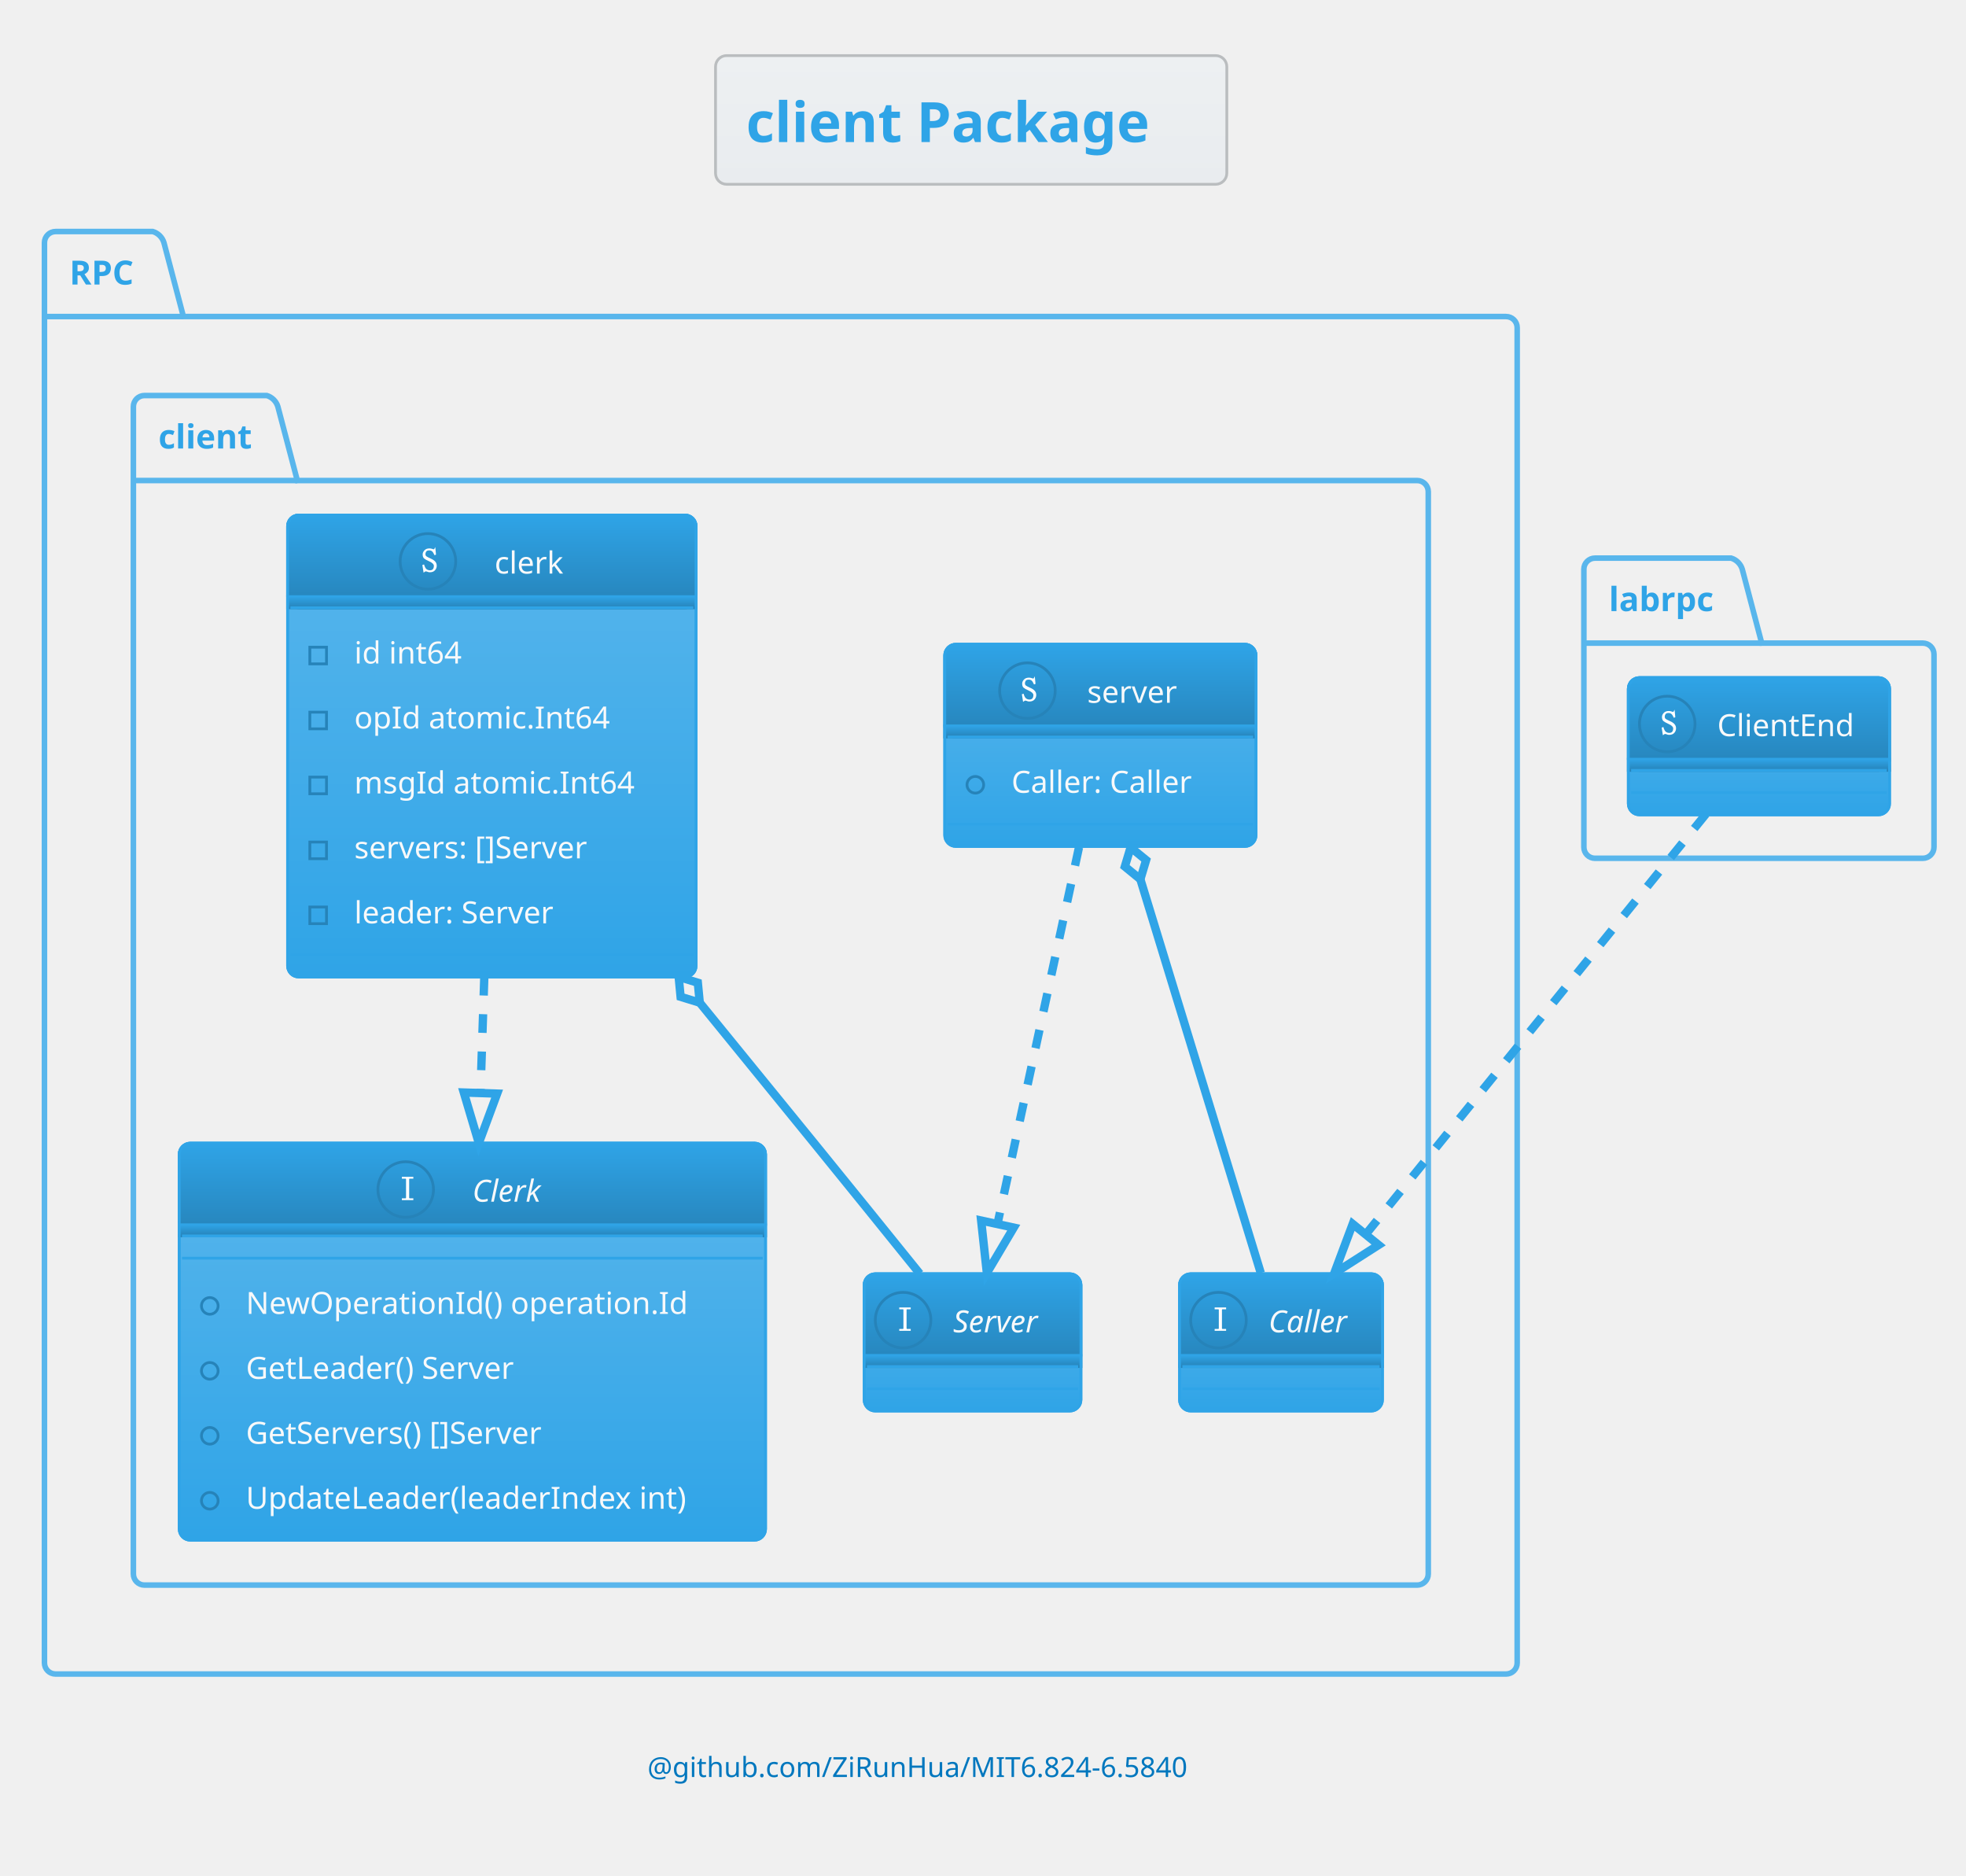
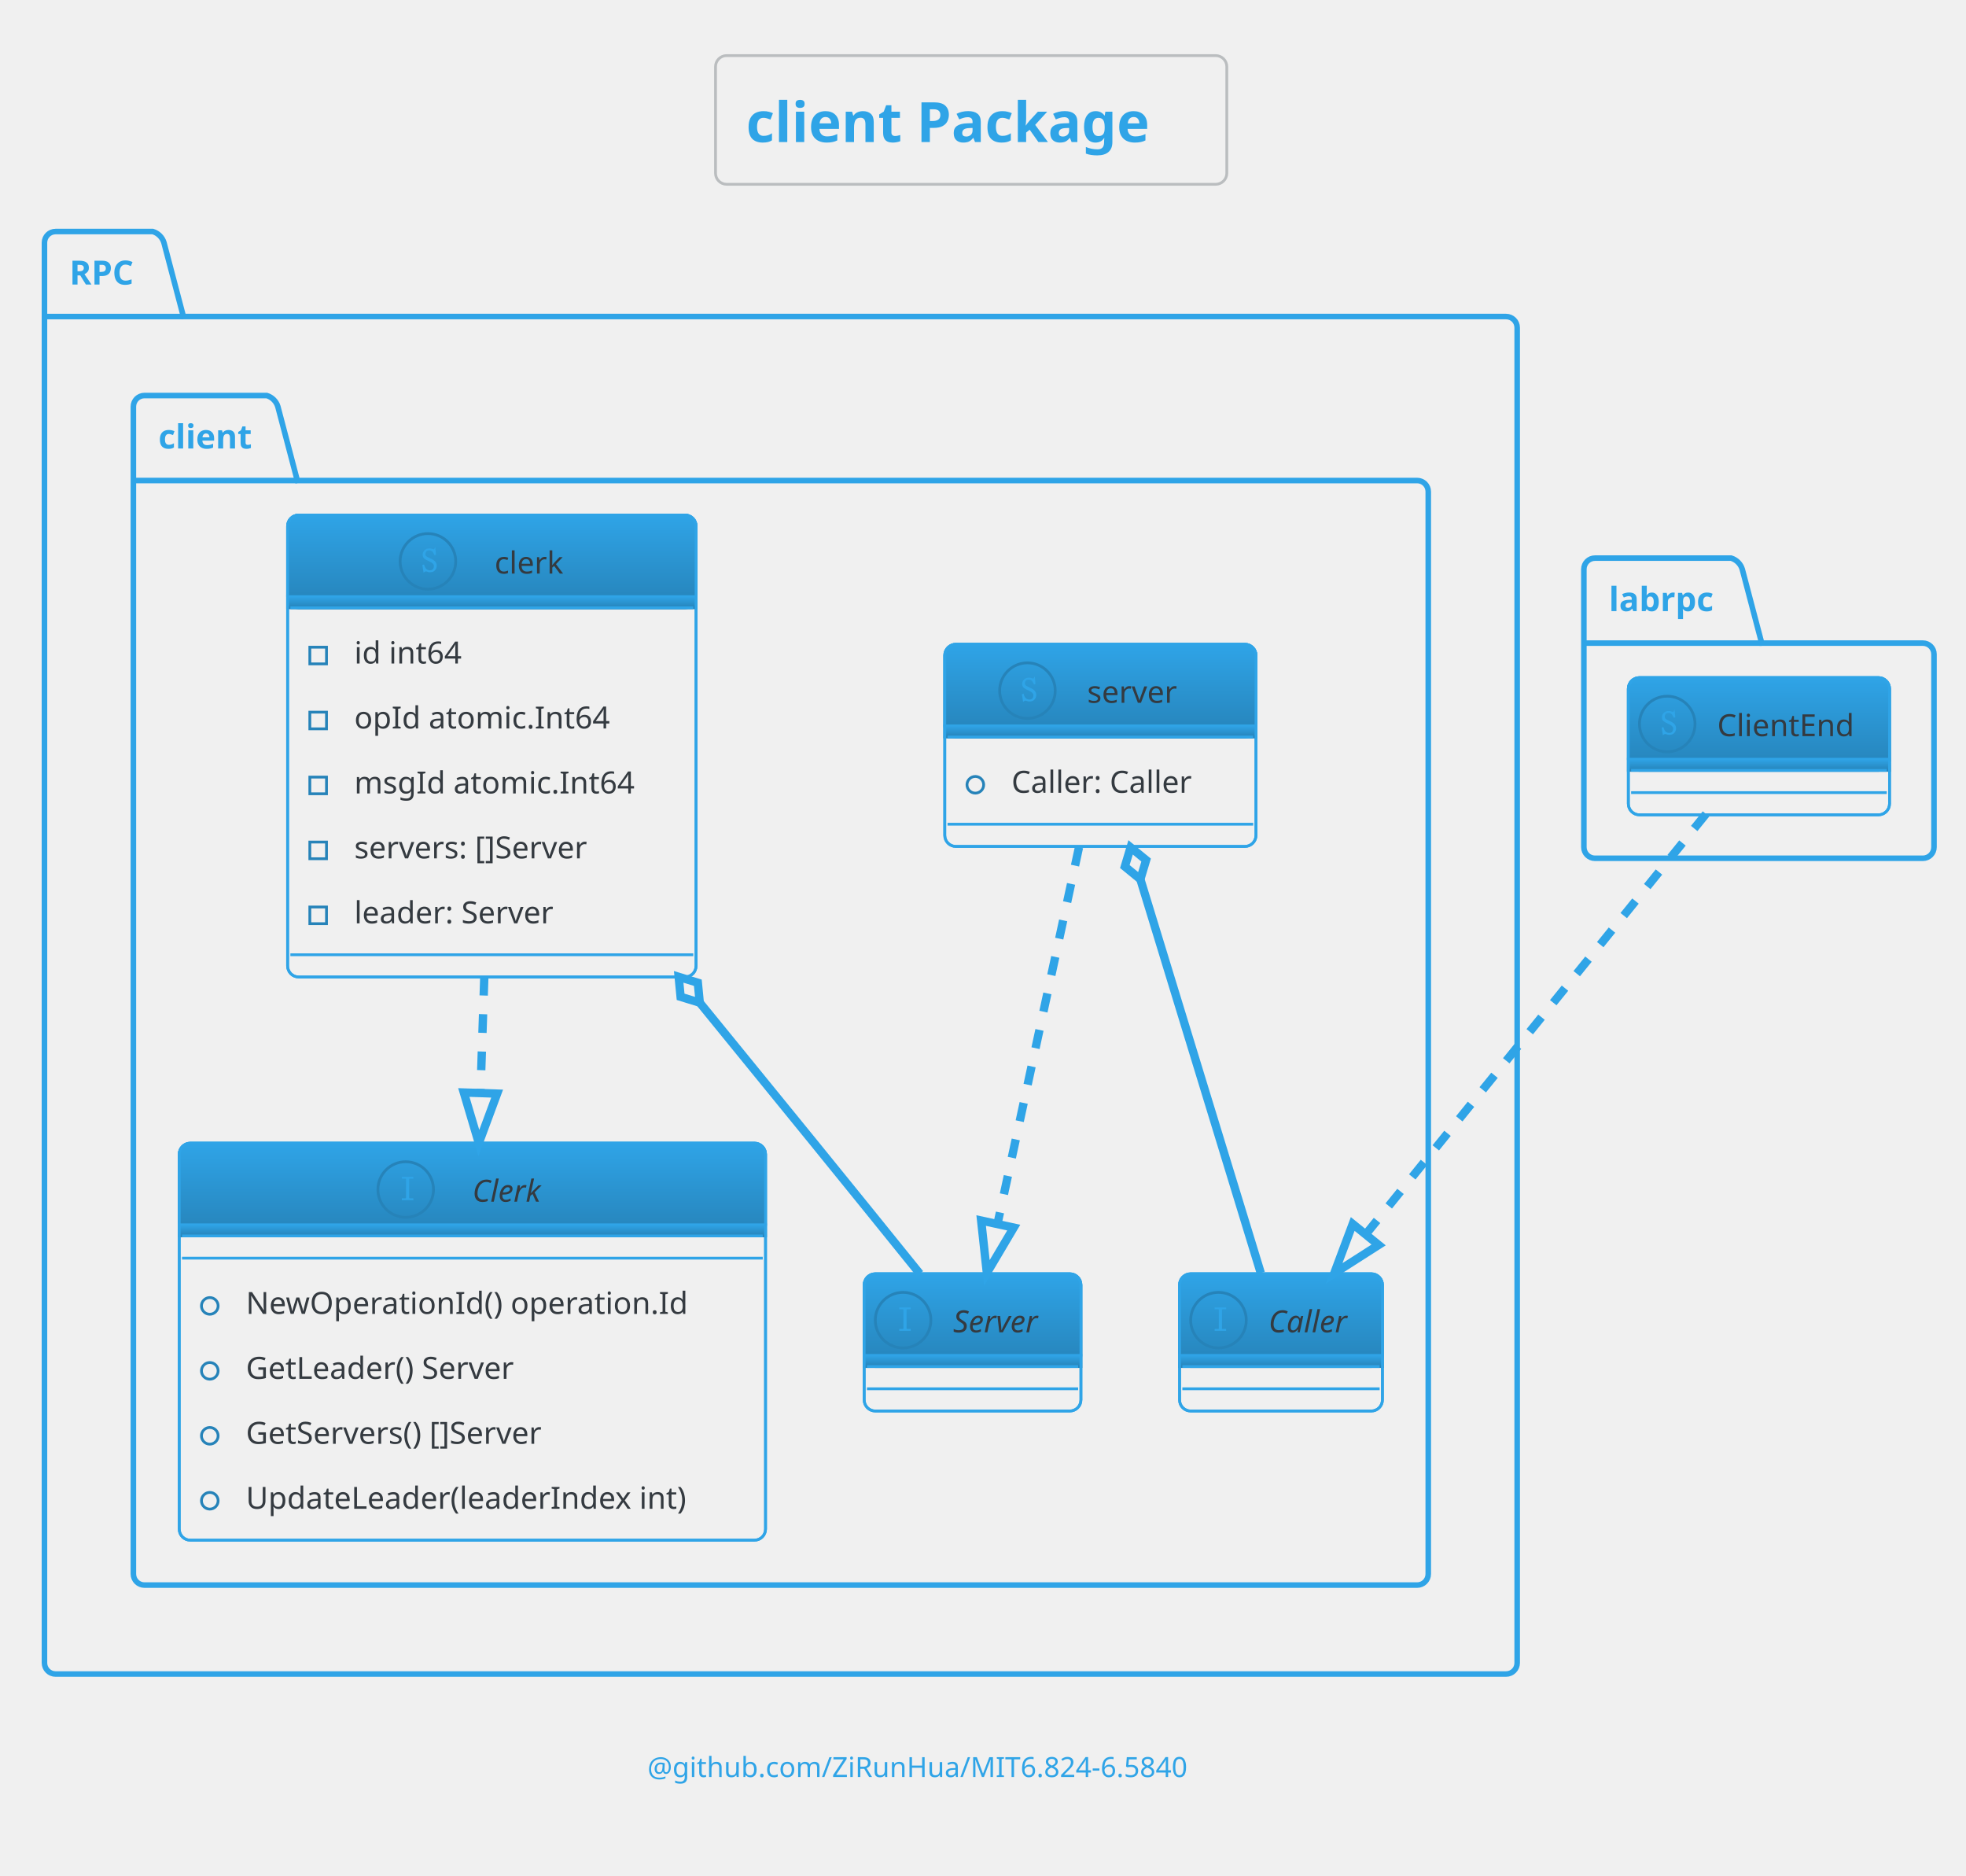
<svg xmlns="http://www.w3.org/2000/svg" contentStyleType="text/css" height="703.125px" preserveAspectRatio="none" style="width:737px;height:703px;" version="1.1" viewBox="0 0 737 703" width="737.5px" zoomAndPan="magnify">
  <defs>
-     <linearGradient id="g8qbtyguaip090" x1="50%" x2="50%" y1="0%" y2="100%">
-       <stop offset="0%" stop-color="#EDF0F2" />
-       <stop offset="100%" stop-color="#E9ECEF" />
-     </linearGradient>
-     <linearGradient id="g8qbtyguaip091" x1="50%" x2="50%" y1="0%" y2="100%">
-       <stop offset="0%" stop-color="#59B6EC" />
-       <stop offset="100%" stop-color="#2FA4E7" />
-     </linearGradient>
-     <linearGradient id="g8qbtyguaip092" x1="50%" x2="50%" y1="0%" y2="100%">
+     <linearGradient id="go5tu1kppf26z0" x1="50%" x2="50%" y1="0%" y2="100%">
      <stop offset="0%" stop-color="#2FA4E7" />
      <stop offset="100%" stop-color="#2683B9" />
    </linearGradient>
  </defs>
  <g>
-     <rect fill="url(#g8qbtyguaip090)" height="48.236" id="_title" rx="4.167" ry="4.167" style="stroke:#BABDBF;stroke-width:1.042;" width="191.667" x="268.229" y="20.833" />
+     <rect fill="none" height="48.236" id="_title" rx="4.167" ry="4.167" style="stroke:#BABDBF;stroke-width:1.042;" width="191.667" x="268.229" y="20.833" />
    <text fill="#2FA4E7" font-family="Verdana" font-size="20.833" font-weight="bold" lengthAdjust="spacing" textLength="168.75" x="279.688" y="53.237">client Package</text>
    <g id="cluster_RPC">
-       <path d="M20.833,86.778 L57.292,86.778 A6.25,6.25 0 0 1 61.458,90.944 L68.75,118.636 L564.583,118.636 A4.167,4.167 0 0 1 568.75,122.803 L568.75,623.236 A4.167,4.167 0 0 1 564.583,627.403 L20.833,627.403 A4.167,4.167 0 0 1 16.667,623.236 L16.667,90.944 A4.167,4.167 0 0 1 20.833,86.778 " fill="none" style="stroke:#59B6EC;stroke-width:2.083;" />
-       <line style="stroke:#59B6EC;stroke-width:2.083;" x1="16.667" x2="68.75" y1="118.636" y2="118.636" />
+       <path d="M20.833,86.778 L57.292,86.778 A6.25,6.25 0 0 1 61.458,90.944 L68.75,118.636 L564.583,118.636 A4.167,4.167 0 0 1 568.75,122.803 L568.75,623.236 A4.167,4.167 0 0 1 564.583,627.403 L20.833,627.403 A4.167,4.167 0 0 1 16.667,623.236 L16.667,90.944 A4.167,4.167 0 0 1 20.833,86.778 " fill="none" style="stroke:#2FA4E7;stroke-width:2.083;" />
+       <line style="stroke:#2FA4E7;stroke-width:2.083;" x1="16.667" x2="68.75" y1="118.636" y2="118.636" />
      <text fill="#2FA4E7" font-family="Verdana" font-size="12.5" font-weight="bold" lengthAdjust="spacing" textLength="28.125" x="26.042" y="106.637">RPC</text>
    </g>
    <g id="cluster_client">
-       <path d="M54.167,148.236 L100,148.236 A6.25,6.25 0 0 1 104.167,152.403 L111.458,180.094 L531.25,180.094 A4.167,4.167 0 0 1 535.417,184.261 L535.417,589.903 A4.167,4.167 0 0 1 531.25,594.069 L54.167,594.069 A4.167,4.167 0 0 1 50,589.903 L50,152.403 A4.167,4.167 0 0 1 54.167,148.236 " fill="none" style="stroke:#59B6EC;stroke-width:2.083;" />
-       <line style="stroke:#59B6EC;stroke-width:2.083;" x1="50" x2="111.458" y1="180.094" y2="180.094" />
+       <path d="M54.167,148.236 L100,148.236 A6.25,6.25 0 0 1 104.167,152.403 L111.458,180.094 L531.25,180.094 A4.167,4.167 0 0 1 535.417,184.261 L535.417,589.903 A4.167,4.167 0 0 1 531.25,594.069 L54.167,594.069 A4.167,4.167 0 0 1 50,589.903 L50,152.403 A4.167,4.167 0 0 1 54.167,148.236 " fill="none" style="stroke:#2FA4E7;stroke-width:2.083;" />
+       <line style="stroke:#2FA4E7;stroke-width:2.083;" x1="50" x2="111.458" y1="180.094" y2="180.094" />
      <text fill="#2FA4E7" font-family="Verdana" font-size="12.5" font-weight="bold" lengthAdjust="spacing" textLength="37.5" x="59.375" y="168.095">client</text>
    </g>
    <g id="cluster_labrpc">
-       <path d="M597.917,209.174 L648.958,209.174 A6.25,6.25 0 0 1 653.125,213.34 L660.417,241.032 L720.833,241.032 A4.167,4.167 0 0 1 725,245.199 L725,317.507 A4.167,4.167 0 0 1 720.833,321.674 L597.917,321.674 A4.167,4.167 0 0 1 593.75,317.507 L593.75,213.34 A4.167,4.167 0 0 1 597.917,209.174 " fill="none" style="stroke:#59B6EC;stroke-width:2.083;" />
-       <line style="stroke:#59B6EC;stroke-width:2.083;" x1="593.75" x2="660.417" y1="241.032" y2="241.032" />
+       <path d="M597.917,209.174 L648.958,209.174 A6.25,6.25 0 0 1 653.125,213.34 L660.417,241.032 L720.833,241.032 A4.167,4.167 0 0 1 725,245.199 L725,317.507 A4.167,4.167 0 0 1 720.833,321.674 L597.917,321.674 A4.167,4.167 0 0 1 593.75,317.507 L593.75,213.34 A4.167,4.167 0 0 1 597.917,209.174 " fill="none" style="stroke:#2FA4E7;stroke-width:2.083;" />
+       <line style="stroke:#2FA4E7;stroke-width:2.083;" x1="593.75" x2="660.417" y1="241.032" y2="241.032" />
      <text fill="#2FA4E7" font-family="Verdana" font-size="12.5" font-weight="bold" lengthAdjust="spacing" textLength="42.708" x="603.125" y="229.032">labrpc</text>
    </g>
    <g id="elem_Clerk">
-       <rect codeLine="8" fill="url(#g8qbtyguaip091)" height="148.795" id="Clerk" rx="4.167" ry="4.167" style="stroke:#2FA4E7;stroke-width:1.042;" width="219.792" x="67.188" y="428.444" />
-       <rect fill="url(#g8qbtyguaip092)" height="34.759" rx="4.167" ry="4.167" style="stroke:url(#g8qbtyguaip092);stroke-width:1.042;" width="219.792" x="67.188" y="428.444" />
-       <rect fill="url(#g8qbtyguaip092)" height="4.167" style="stroke:url(#g8qbtyguaip092);stroke-width:1.042;" width="219.792" x="67.188" y="459.037" />
-       <rect codeLine="8" fill="none" height="148.795" id="Clerk" rx="4.167" ry="4.167" style="stroke:#2FA4E7;stroke-width:1.042;" width="219.792" x="67.188" y="428.444" />
+       <rect codeLine="7" fill="none" height="148.795" id="Clerk" rx="4.167" ry="4.167" style="stroke:#2FA4E7;stroke-width:1.042;" width="219.792" x="67.188" y="428.444" />
+       <rect fill="url(#go5tu1kppf26z0)" height="34.759" rx="4.167" ry="4.167" style="stroke:url(#go5tu1kppf26z0);stroke-width:1.042;" width="219.792" x="67.188" y="428.444" />
+       <rect fill="url(#go5tu1kppf26z0)" height="4.167" style="stroke:url(#go5tu1kppf26z0);stroke-width:1.042;" width="219.792" x="67.188" y="459.037" />
+       <rect codeLine="7" fill="none" height="148.795" id="Clerk" rx="4.167" ry="4.167" style="stroke:#2FA4E7;stroke-width:1.042;" width="219.792" x="67.188" y="428.444" />
      <ellipse cx="152.083" cy="445.824" fill="none" rx="10.417" ry="10.417" style="stroke:#2683B9;stroke-width:1.042;" />
-       <path d="M150.651,441.739 L150.651,441.055 L154.948,441.055 L154.948,441.739 L153.63,441.739 Q153.499,441.739 153.434,441.788 Q153.385,441.836 153.385,441.934 L153.385,448.916 Q153.385,449.014 153.434,449.063 Q153.499,449.112 153.63,449.112 L154.948,449.112 L154.948,449.795 L150.651,449.795 L150.651,449.112 L151.969,449.112 Q152.132,449.112 152.165,449.079 Q152.214,449.03 152.214,448.916 L152.214,441.934 Q152.214,441.82 152.165,441.788 Q152.132,441.739 151.969,441.739 L150.651,441.739 Z " fill="#FFFFFF" />
-       <text fill="#F8F9FA" font-family="Verdana" font-size="11.458" font-style="italic" lengthAdjust="spacing" textLength="31.25" x="177.083" y="450.381">Clerk</text>
+       <path d="M150.651,441.739 L150.651,441.055 L154.948,441.055 L154.948,441.739 L153.63,441.739 Q153.499,441.739 153.434,441.788 Q153.385,441.836 153.385,441.934 L153.385,448.916 Q153.385,449.014 153.434,449.063 Q153.499,449.112 153.63,449.112 L154.948,449.112 L154.948,449.795 L150.651,449.795 L150.651,449.112 L151.969,449.112 Q152.132,449.112 152.165,449.079 Q152.214,449.03 152.214,448.916 L152.214,441.934 Q152.214,441.82 152.165,441.788 Q152.132,441.739 151.969,441.739 L150.651,441.739 Z " fill="#2FA4E7" />
+       <text fill="#343A40" font-family="Verdana" font-size="11.458" font-style="italic" lengthAdjust="spacing" textLength="31.25" x="177.083" y="450.381">Clerk</text>
      <line style="stroke:#2FA4E7;stroke-width:1.042;" x1="68.229" x2="285.938" y1="463.203" y2="463.203" />
      <line style="stroke:#2FA4E7;stroke-width:1.042;" x1="68.229" x2="285.938" y1="471.537" y2="471.537" />
      <ellipse cx="78.646" cy="489.437" fill="none" rx="3.125" ry="3.125" style="stroke:#2683B9;stroke-width:1.042;" />
-       <text fill="#F8F9FA" font-family="Verdana" font-size="11.458" lengthAdjust="spacing" textLength="183.333" x="92.188" y="492.432">NewOperationId() operation.Id</text>
+       <text fill="#343A40" font-family="Verdana" font-size="11.458" lengthAdjust="spacing" textLength="183.333" x="92.188" y="492.432">NewOperationId() operation.Id</text>
      <ellipse cx="78.646" cy="513.779" fill="none" rx="3.125" ry="3.125" style="stroke:#2683B9;stroke-width:1.042;" />
-       <text fill="#F8F9FA" font-family="Verdana" font-size="11.458" lengthAdjust="spacing" textLength="116.667" x="92.188" y="516.774">GetLeader() Server</text>
+       <text fill="#343A40" font-family="Verdana" font-size="11.458" lengthAdjust="spacing" textLength="116.667" x="92.188" y="516.774">GetLeader() Server</text>
      <ellipse cx="78.646" cy="538.122" fill="none" rx="3.125" ry="3.125" style="stroke:#2683B9;stroke-width:1.042;" />
-       <text fill="#F8F9FA" font-family="Verdana" font-size="11.458" lengthAdjust="spacing" textLength="133.333" x="92.188" y="541.116">GetServers() []Server</text>
+       <text fill="#343A40" font-family="Verdana" font-size="11.458" lengthAdjust="spacing" textLength="133.333" x="92.188" y="541.116">GetServers() []Server</text>
      <ellipse cx="78.646" cy="562.464" fill="none" rx="3.125" ry="3.125" style="stroke:#2683B9;stroke-width:1.042;" />
-       <text fill="#F8F9FA" font-family="Verdana" font-size="11.458" lengthAdjust="spacing" textLength="183.333" x="92.188" y="565.459">UpdateLeader(leaderIndex int)</text>
+       <text fill="#343A40" font-family="Verdana" font-size="11.458" lengthAdjust="spacing" textLength="183.333" x="92.188" y="565.459">UpdateLeader(leaderIndex int)</text>
    </g>
    <g id="elem_clerk">
-       <rect codeLine="14" fill="url(#g8qbtyguaip091)" height="173.137" id="clerk" rx="4.167" ry="4.167" style="stroke:#2FA4E7;stroke-width:1.042;" width="153.125" x="107.812" y="193.028" />
-       <rect fill="url(#g8qbtyguaip092)" height="34.759" rx="4.167" ry="4.167" style="stroke:url(#g8qbtyguaip092);stroke-width:1.042;" width="153.125" x="107.812" y="193.028" />
-       <rect fill="url(#g8qbtyguaip092)" height="4.167" style="stroke:url(#g8qbtyguaip092);stroke-width:1.042;" width="153.125" x="107.812" y="223.62" />
-       <rect codeLine="14" fill="none" height="173.137" id="clerk" rx="4.167" ry="4.167" style="stroke:#2FA4E7;stroke-width:1.042;" width="153.125" x="107.812" y="193.028" />
+       <rect codeLine="13" fill="none" height="173.137" id="clerk" rx="4.167" ry="4.167" style="stroke:#2FA4E7;stroke-width:1.042;" width="153.125" x="107.812" y="193.028" />
+       <rect fill="url(#go5tu1kppf26z0)" height="34.759" rx="4.167" ry="4.167" style="stroke:url(#go5tu1kppf26z0);stroke-width:1.042;" width="153.125" x="107.812" y="193.028" />
+       <rect fill="url(#go5tu1kppf26z0)" height="4.167" style="stroke:url(#go5tu1kppf26z0);stroke-width:1.042;" width="153.125" x="107.812" y="223.62" />
+       <rect codeLine="13" fill="none" height="173.137" id="clerk" rx="4.167" ry="4.167" style="stroke:#2FA4E7;stroke-width:1.042;" width="153.125" x="107.812" y="193.028" />
      <ellipse cx="160.417" cy="210.407" fill="none" rx="10.417" ry="10.417" style="stroke:#2683B9;stroke-width:1.042;" />
-       <path d="M160.856,210.358 Q159.505,209.756 158.968,209.284 Q158.447,208.796 158.447,207.787 Q158.447,206.973 159.115,206.257 Q159.782,205.541 160.986,205.541 Q161.507,205.541 161.979,205.703 Q162.402,205.882 162.549,205.882 Q162.647,205.882 162.712,205.85 Q162.793,205.801 163.167,205.036 L163.444,207.868 L162.891,208.08 Q162.386,206.94 161.963,206.615 Q161.556,206.273 160.889,206.273 Q160.059,206.273 159.766,206.729 Q159.473,207.168 159.473,207.689 Q159.473,208.145 159.749,208.422 Q160.026,208.698 161.41,209.317 Q162.614,209.821 163.167,210.489 Q163.721,211.14 163.721,212.035 Q163.721,212.995 163.053,213.744 Q162.386,214.476 161.133,214.476 Q160.596,214.476 160.173,214.265 Q159.782,214.135 159.57,214.135 Q159.489,214.135 159.359,214.216 Q159.245,214.297 158.789,214.623 L158.333,211.758 L158.968,211.547 Q159.342,212.898 159.896,213.321 Q160.465,213.744 161.182,213.744 Q161.914,213.744 162.272,213.321 Q162.647,212.898 162.647,212.035 Q162.647,211.628 162.223,211.205 Q161.8,210.782 160.856,210.358 Z " fill="#FFFFFF" />
-       <text fill="#F8F9FA" font-family="Verdana" font-size="11.458" lengthAdjust="spacing" textLength="29.167" x="185.417" y="214.964">clerk</text>
+       <path d="M160.856,210.358 Q159.505,209.756 158.968,209.284 Q158.447,208.796 158.447,207.787 Q158.447,206.973 159.115,206.257 Q159.782,205.541 160.986,205.541 Q161.507,205.541 161.979,205.703 Q162.402,205.882 162.549,205.882 Q162.647,205.882 162.712,205.85 Q162.793,205.801 163.167,205.036 L163.444,207.868 L162.891,208.08 Q162.386,206.94 161.963,206.615 Q161.556,206.273 160.889,206.273 Q160.059,206.273 159.766,206.729 Q159.473,207.168 159.473,207.689 Q159.473,208.145 159.749,208.422 Q160.026,208.698 161.41,209.317 Q162.614,209.821 163.167,210.489 Q163.721,211.14 163.721,212.035 Q163.721,212.995 163.053,213.744 Q162.386,214.476 161.133,214.476 Q160.596,214.476 160.173,214.265 Q159.782,214.135 159.57,214.135 Q159.489,214.135 159.359,214.216 Q159.245,214.297 158.789,214.623 L158.333,211.758 L158.968,211.547 Q159.342,212.898 159.896,213.321 Q160.465,213.744 161.182,213.744 Q161.914,213.744 162.272,213.321 Q162.647,212.898 162.647,212.035 Q162.647,211.628 162.223,211.205 Q161.8,210.782 160.856,210.358 Z " fill="#2FA4E7" />
+       <text fill="#343A40" font-family="Verdana" font-size="11.458" lengthAdjust="spacing" textLength="29.167" x="185.417" y="214.964">clerk</text>
      <line style="stroke:#2FA4E7;stroke-width:1.042;" x1="108.854" x2="259.896" y1="227.787" y2="227.787" />
      <rect fill="none" height="6.25" style="stroke:#2683B9;stroke-width:1.042;" width="6.25" x="116.146" y="242.562" />
-       <text fill="#F8F9FA" font-family="Verdana" font-size="11.458" lengthAdjust="spacing" textLength="43.75" x="132.812" y="248.682">id int64</text>
+       <text fill="#343A40" font-family="Verdana" font-size="11.458" lengthAdjust="spacing" textLength="43.75" x="132.812" y="248.682">id int64</text>
      <rect fill="none" height="6.25" style="stroke:#2683B9;stroke-width:1.042;" width="6.25" x="116.146" y="266.904" />
-       <text fill="#F8F9FA" font-family="Verdana" font-size="11.458" lengthAdjust="spacing" textLength="106.25" x="132.812" y="273.024">opId atomic.Int64</text>
+       <text fill="#343A40" font-family="Verdana" font-size="11.458" lengthAdjust="spacing" textLength="106.25" x="132.812" y="273.024">opId atomic.Int64</text>
      <rect fill="none" height="6.25" style="stroke:#2683B9;stroke-width:1.042;" width="6.25" x="116.146" y="291.247" />
-       <text fill="#F8F9FA" font-family="Verdana" font-size="11.458" lengthAdjust="spacing" textLength="116.667" x="132.812" y="297.366">msgId atomic.Int64</text>
+       <text fill="#343A40" font-family="Verdana" font-size="11.458" lengthAdjust="spacing" textLength="116.667" x="132.812" y="297.366">msgId atomic.Int64</text>
      <rect fill="none" height="6.25" style="stroke:#2683B9;stroke-width:1.042;" width="6.25" x="116.146" y="315.589" />
-       <text fill="#F8F9FA" font-family="Verdana" font-size="11.458" lengthAdjust="spacing" textLength="105.208" x="132.812" y="321.709">servers: []Server</text>
+       <text fill="#343A40" font-family="Verdana" font-size="11.458" lengthAdjust="spacing" textLength="105.208" x="132.812" y="321.709">servers: []Server</text>
      <rect fill="none" height="6.25" style="stroke:#2683B9;stroke-width:1.042;" width="6.25" x="116.146" y="339.932" />
-       <text fill="#F8F9FA" font-family="Verdana" font-size="11.458" lengthAdjust="spacing" textLength="87.5" x="132.812" y="346.051">leader: Server</text>
+       <text fill="#343A40" font-family="Verdana" font-size="11.458" lengthAdjust="spacing" textLength="87.5" x="132.812" y="346.051">leader: Server</text>
      <line style="stroke:#2FA4E7;stroke-width:1.042;" x1="108.854" x2="259.896" y1="357.832" y2="357.832" />
    </g>
    <g id="elem_Server">
-       <rect codeLine="22" fill="url(#g8qbtyguaip091)" height="51.426" id="Server" rx="4.167" ry="4.167" style="stroke:#2FA4E7;stroke-width:1.042;" width="81.25" x="323.958" y="477.403" />
-       <rect fill="url(#g8qbtyguaip092)" height="34.759" rx="4.167" ry="4.167" style="stroke:url(#g8qbtyguaip092);stroke-width:1.042;" width="81.25" x="323.958" y="477.403" />
-       <rect fill="url(#g8qbtyguaip092)" height="4.167" style="stroke:url(#g8qbtyguaip092);stroke-width:1.042;" width="81.25" x="323.958" y="507.995" />
-       <rect codeLine="22" fill="none" height="51.426" id="Server" rx="4.167" ry="4.167" style="stroke:#2FA4E7;stroke-width:1.042;" width="81.25" x="323.958" y="477.403" />
+       <rect codeLine="21" fill="none" height="51.426" id="Server" rx="4.167" ry="4.167" style="stroke:#2FA4E7;stroke-width:1.042;" width="81.25" x="323.958" y="477.403" />
+       <rect fill="url(#go5tu1kppf26z0)" height="34.759" rx="4.167" ry="4.167" style="stroke:url(#go5tu1kppf26z0);stroke-width:1.042;" width="81.25" x="323.958" y="477.403" />
+       <rect fill="url(#go5tu1kppf26z0)" height="4.167" style="stroke:url(#go5tu1kppf26z0);stroke-width:1.042;" width="81.25" x="323.958" y="507.995" />
+       <rect codeLine="21" fill="none" height="51.426" id="Server" rx="4.167" ry="4.167" style="stroke:#2FA4E7;stroke-width:1.042;" width="81.25" x="323.958" y="477.403" />
      <ellipse cx="338.542" cy="494.782" fill="none" rx="10.417" ry="10.417" style="stroke:#2683B9;stroke-width:1.042;" />
-       <path d="M337.109,490.697 L337.109,490.013 L341.406,490.013 L341.406,490.697 L340.088,490.697 Q339.958,490.697 339.893,490.746 Q339.844,490.795 339.844,490.892 L339.844,497.875 Q339.844,497.972 339.893,498.021 Q339.958,498.07 340.088,498.07 L341.406,498.07 L341.406,498.754 L337.109,498.754 L337.109,498.07 L338.428,498.07 Q338.591,498.07 338.623,498.038 Q338.672,497.989 338.672,497.875 L338.672,490.892 Q338.672,490.778 338.623,490.746 Q338.591,490.697 338.428,490.697 L337.109,490.697 Z " fill="#FFFFFF" />
-       <text fill="#F8F9FA" font-family="Verdana" font-size="11.458" font-style="italic" lengthAdjust="spacing" textLength="39.583" x="357.292" y="499.339">Server</text>
+       <path d="M337.109,490.697 L337.109,490.013 L341.406,490.013 L341.406,490.697 L340.088,490.697 Q339.958,490.697 339.893,490.746 Q339.844,490.795 339.844,490.892 L339.844,497.875 Q339.844,497.972 339.893,498.021 Q339.958,498.07 340.088,498.07 L341.406,498.07 L341.406,498.754 L337.109,498.754 L337.109,498.07 L338.428,498.07 Q338.591,498.07 338.623,498.038 Q338.672,497.989 338.672,497.875 L338.672,490.892 Q338.672,490.778 338.623,490.746 Q338.591,490.697 338.428,490.697 L337.109,490.697 Z " fill="#2FA4E7" />
+       <text fill="#343A40" font-family="Verdana" font-size="11.458" font-style="italic" lengthAdjust="spacing" textLength="39.583" x="357.292" y="499.339">Server</text>
      <line style="stroke:#2FA4E7;stroke-width:1.042;" x1="325" x2="404.167" y1="512.162" y2="512.162" />
      <line style="stroke:#2FA4E7;stroke-width:1.042;" x1="325" x2="404.167" y1="520.495" y2="520.495" />
    </g>
    <g id="elem_Caller">
-       <rect codeLine="23" fill="url(#g8qbtyguaip091)" height="51.426" id="Caller" rx="4.167" ry="4.167" style="stroke:#2FA4E7;stroke-width:1.042;" width="76.042" x="442.188" y="477.403" />
-       <rect fill="url(#g8qbtyguaip092)" height="34.759" rx="4.167" ry="4.167" style="stroke:url(#g8qbtyguaip092);stroke-width:1.042;" width="76.042" x="442.188" y="477.403" />
-       <rect fill="url(#g8qbtyguaip092)" height="4.167" style="stroke:url(#g8qbtyguaip092);stroke-width:1.042;" width="76.042" x="442.188" y="507.995" />
-       <rect codeLine="23" fill="none" height="51.426" id="Caller" rx="4.167" ry="4.167" style="stroke:#2FA4E7;stroke-width:1.042;" width="76.042" x="442.188" y="477.403" />
+       <rect codeLine="22" fill="none" height="51.426" id="Caller" rx="4.167" ry="4.167" style="stroke:#2FA4E7;stroke-width:1.042;" width="76.042" x="442.188" y="477.403" />
+       <rect fill="url(#go5tu1kppf26z0)" height="34.759" rx="4.167" ry="4.167" style="stroke:url(#go5tu1kppf26z0);stroke-width:1.042;" width="76.042" x="442.188" y="477.403" />
+       <rect fill="url(#go5tu1kppf26z0)" height="4.167" style="stroke:url(#go5tu1kppf26z0);stroke-width:1.042;" width="76.042" x="442.188" y="507.995" />
+       <rect codeLine="22" fill="none" height="51.426" id="Caller" rx="4.167" ry="4.167" style="stroke:#2FA4E7;stroke-width:1.042;" width="76.042" x="442.188" y="477.403" />
      <ellipse cx="456.771" cy="494.782" fill="none" rx="10.417" ry="10.417" style="stroke:#2683B9;stroke-width:1.042;" />
-       <path d="M455.339,490.697 L455.339,490.013 L459.635,490.013 L459.635,490.697 L458.317,490.697 Q458.187,490.697 458.122,490.746 Q458.073,490.795 458.073,490.892 L458.073,497.875 Q458.073,497.972 458.122,498.021 Q458.187,498.07 458.317,498.07 L459.635,498.07 L459.635,498.754 L455.339,498.754 L455.339,498.07 L456.657,498.07 Q456.82,498.07 456.852,498.038 Q456.901,497.989 456.901,497.875 L456.901,490.892 Q456.901,490.778 456.852,490.746 Q456.82,490.697 456.657,490.697 L455.339,490.697 Z " fill="#FFFFFF" />
-       <text fill="#F8F9FA" font-family="Verdana" font-size="11.458" font-style="italic" lengthAdjust="spacing" textLength="34.375" x="475.521" y="499.339">Caller</text>
+       <path d="M455.339,490.697 L455.339,490.013 L459.635,490.013 L459.635,490.697 L458.317,490.697 Q458.187,490.697 458.122,490.746 Q458.073,490.795 458.073,490.892 L458.073,497.875 Q458.073,497.972 458.122,498.021 Q458.187,498.07 458.317,498.07 L459.635,498.07 L459.635,498.754 L455.339,498.754 L455.339,498.07 L456.657,498.07 Q456.82,498.07 456.852,498.038 Q456.901,497.989 456.901,497.875 L456.901,490.892 Q456.901,490.778 456.852,490.746 Q456.82,490.697 456.657,490.697 L455.339,490.697 Z " fill="#2FA4E7" />
+       <text fill="#343A40" font-family="Verdana" font-size="11.458" font-style="italic" lengthAdjust="spacing" textLength="34.375" x="475.521" y="499.339">Caller</text>
      <line style="stroke:#2FA4E7;stroke-width:1.042;" x1="443.229" x2="517.188" y1="512.162" y2="512.162" />
      <line style="stroke:#2FA4E7;stroke-width:1.042;" x1="443.229" x2="517.188" y1="520.495" y2="520.495" />
    </g>
    <g id="elem_server">
-       <rect codeLine="24" fill="url(#g8qbtyguaip091)" height="75.768" id="server" rx="4.167" ry="4.167" style="stroke:#2FA4E7;stroke-width:1.042;" width="116.667" x="354.167" y="241.465" />
-       <rect fill="url(#g8qbtyguaip092)" height="34.759" rx="4.167" ry="4.167" style="stroke:url(#g8qbtyguaip092);stroke-width:1.042;" width="116.667" x="354.167" y="241.465" />
-       <rect fill="url(#g8qbtyguaip092)" height="4.167" style="stroke:url(#g8qbtyguaip092);stroke-width:1.042;" width="116.667" x="354.167" y="272.058" />
-       <rect codeLine="24" fill="none" height="75.768" id="server" rx="4.167" ry="4.167" style="stroke:#2FA4E7;stroke-width:1.042;" width="116.667" x="354.167" y="241.465" />
+       <rect codeLine="23" fill="none" height="75.768" id="server" rx="4.167" ry="4.167" style="stroke:#2FA4E7;stroke-width:1.042;" width="116.667" x="354.167" y="241.465" />
+       <rect fill="url(#go5tu1kppf26z0)" height="34.759" rx="4.167" ry="4.167" style="stroke:url(#go5tu1kppf26z0);stroke-width:1.042;" width="116.667" x="354.167" y="241.465" />
+       <rect fill="url(#go5tu1kppf26z0)" height="4.167" style="stroke:url(#go5tu1kppf26z0);stroke-width:1.042;" width="116.667" x="354.167" y="272.058" />
+       <rect codeLine="23" fill="none" height="75.768" id="server" rx="4.167" ry="4.167" style="stroke:#2FA4E7;stroke-width:1.042;" width="116.667" x="354.167" y="241.465" />
      <ellipse cx="385.156" cy="258.845" fill="none" rx="10.417" ry="10.417" style="stroke:#2683B9;stroke-width:1.042;" />
-       <path d="M385.596,258.796 Q384.245,258.194 383.708,257.722 Q383.187,257.233 383.187,256.224 Q383.187,255.411 383.854,254.694 Q384.522,253.978 385.726,253.978 Q386.247,253.978 386.719,254.141 Q387.142,254.32 387.288,254.32 Q387.386,254.32 387.451,254.287 Q387.533,254.239 387.907,253.474 L388.184,256.306 L387.63,256.517 Q387.126,255.378 386.702,255.052 Q386.296,254.711 385.628,254.711 Q384.798,254.711 384.505,255.166 Q384.212,255.606 384.212,256.127 Q384.212,256.582 384.489,256.859 Q384.766,257.136 386.149,257.754 Q387.353,258.259 387.907,258.926 Q388.46,259.577 388.46,260.472 Q388.46,261.433 387.793,262.181 Q387.126,262.914 385.872,262.914 Q385.335,262.914 384.912,262.702 Q384.522,262.572 384.31,262.572 Q384.228,262.572 384.098,262.653 Q383.984,262.735 383.529,263.06 L383.073,260.196 L383.708,259.984 Q384.082,261.335 384.635,261.758 Q385.205,262.181 385.921,262.181 Q386.654,262.181 387.012,261.758 Q387.386,261.335 387.386,260.472 Q387.386,260.065 386.963,259.642 Q386.54,259.219 385.596,258.796 Z " fill="#FFFFFF" />
-       <text fill="#F8F9FA" font-family="Verdana" font-size="11.458" lengthAdjust="spacing" textLength="38.542" x="407.552" y="263.402">server</text>
+       <path d="M385.596,258.796 Q384.245,258.194 383.708,257.722 Q383.187,257.233 383.187,256.224 Q383.187,255.411 383.854,254.694 Q384.522,253.978 385.726,253.978 Q386.247,253.978 386.719,254.141 Q387.142,254.32 387.288,254.32 Q387.386,254.32 387.451,254.287 Q387.533,254.239 387.907,253.474 L388.184,256.306 L387.63,256.517 Q387.126,255.378 386.702,255.052 Q386.296,254.711 385.628,254.711 Q384.798,254.711 384.505,255.166 Q384.212,255.606 384.212,256.127 Q384.212,256.582 384.489,256.859 Q384.766,257.136 386.149,257.754 Q387.353,258.259 387.907,258.926 Q388.46,259.577 388.46,260.472 Q388.46,261.433 387.793,262.181 Q387.126,262.914 385.872,262.914 Q385.335,262.914 384.912,262.702 Q384.522,262.572 384.31,262.572 Q384.228,262.572 384.098,262.653 Q383.984,262.735 383.529,263.06 L383.073,260.196 L383.708,259.984 Q384.082,261.335 384.635,261.758 Q385.205,262.181 385.921,262.181 Q386.654,262.181 387.012,261.758 Q387.386,261.335 387.386,260.472 Q387.386,260.065 386.963,259.642 Q386.54,259.219 385.596,258.796 Z " fill="#2FA4E7" />
+       <text fill="#343A40" font-family="Verdana" font-size="11.458" lengthAdjust="spacing" textLength="38.542" x="407.552" y="263.402">server</text>
      <line style="stroke:#2FA4E7;stroke-width:1.042;" x1="355.208" x2="469.792" y1="276.224" y2="276.224" />
      <ellipse cx="365.625" cy="294.125" fill="none" rx="3.125" ry="3.125" style="stroke:#2683B9;stroke-width:1.042;" />
-       <text fill="#F8F9FA" font-family="Verdana" font-size="11.458" lengthAdjust="spacing" textLength="80.208" x="379.167" y="297.119">Caller: Caller</text>
+       <text fill="#343A40" font-family="Verdana" font-size="11.458" lengthAdjust="spacing" textLength="80.208" x="379.167" y="297.119">Caller: Caller</text>
      <line style="stroke:#2FA4E7;stroke-width:1.042;" x1="355.208" x2="469.792" y1="308.9" y2="308.9" />
    </g>
    <g id="elem_ClientEnd">
-       <rect codeLine="39" fill="url(#g8qbtyguaip091)" height="51.426" id="ClientEnd" rx="4.167" ry="4.167" style="stroke:#2FA4E7;stroke-width:1.042;" width="97.917" x="610.417" y="253.965" />
-       <rect fill="url(#g8qbtyguaip092)" height="34.759" rx="4.167" ry="4.167" style="stroke:url(#g8qbtyguaip092);stroke-width:1.042;" width="97.917" x="610.417" y="253.965" />
-       <rect fill="url(#g8qbtyguaip092)" height="4.167" style="stroke:url(#g8qbtyguaip092);stroke-width:1.042;" width="97.917" x="610.417" y="284.558" />
-       <rect codeLine="39" fill="none" height="51.426" id="ClientEnd" rx="4.167" ry="4.167" style="stroke:#2FA4E7;stroke-width:1.042;" width="97.917" x="610.417" y="253.965" />
+       <rect codeLine="38" fill="none" height="51.426" id="ClientEnd" rx="4.167" ry="4.167" style="stroke:#2FA4E7;stroke-width:1.042;" width="97.917" x="610.417" y="253.965" />
+       <rect fill="url(#go5tu1kppf26z0)" height="34.759" rx="4.167" ry="4.167" style="stroke:url(#go5tu1kppf26z0);stroke-width:1.042;" width="97.917" x="610.417" y="253.965" />
+       <rect fill="url(#go5tu1kppf26z0)" height="4.167" style="stroke:url(#go5tu1kppf26z0);stroke-width:1.042;" width="97.917" x="610.417" y="284.558" />
+       <rect codeLine="38" fill="none" height="51.426" id="ClientEnd" rx="4.167" ry="4.167" style="stroke:#2FA4E7;stroke-width:1.042;" width="97.917" x="610.417" y="253.965" />
      <ellipse cx="625" cy="271.345" fill="none" rx="10.417" ry="10.417" style="stroke:#2683B9;stroke-width:1.042;" />
-       <path d="M625.439,271.296 Q624.088,270.694 623.551,270.222 Q623.031,269.733 623.031,268.724 Q623.031,267.911 623.698,267.194 Q624.365,266.478 625.57,266.478 Q626.091,266.478 626.562,266.641 Q626.986,266.82 627.132,266.82 Q627.23,266.82 627.295,266.788 Q627.376,266.739 627.751,265.974 L628.027,268.806 L627.474,269.017 Q626.969,267.878 626.546,267.552 Q626.139,267.211 625.472,267.211 Q624.642,267.211 624.349,267.666 Q624.056,268.106 624.056,268.627 Q624.056,269.082 624.333,269.359 Q624.609,269.636 625.993,270.254 Q627.197,270.759 627.751,271.426 Q628.304,272.077 628.304,272.972 Q628.304,273.933 627.637,274.681 Q626.969,275.414 625.716,275.414 Q625.179,275.414 624.756,275.202 Q624.365,275.072 624.154,275.072 Q624.072,275.072 623.942,275.153 Q623.828,275.235 623.372,275.56 L622.917,272.696 L623.551,272.484 Q623.926,273.835 624.479,274.258 Q625.049,274.681 625.765,274.681 Q626.497,274.681 626.856,274.258 Q627.23,273.835 627.23,272.972 Q627.23,272.565 626.807,272.142 Q626.384,271.719 625.439,271.296 Z " fill="#FFFFFF" />
-       <text fill="#F8F9FA" font-family="Verdana" font-size="11.458" lengthAdjust="spacing" textLength="56.25" x="643.75" y="275.902">ClientEnd</text>
+       <path d="M625.439,271.296 Q624.088,270.694 623.551,270.222 Q623.031,269.733 623.031,268.724 Q623.031,267.911 623.698,267.194 Q624.365,266.478 625.57,266.478 Q626.091,266.478 626.562,266.641 Q626.986,266.82 627.132,266.82 Q627.23,266.82 627.295,266.788 Q627.376,266.739 627.751,265.974 L628.027,268.806 L627.474,269.017 Q626.969,267.878 626.546,267.552 Q626.139,267.211 625.472,267.211 Q624.642,267.211 624.349,267.666 Q624.056,268.106 624.056,268.627 Q624.056,269.082 624.333,269.359 Q624.609,269.636 625.993,270.254 Q627.197,270.759 627.751,271.426 Q628.304,272.077 628.304,272.972 Q628.304,273.933 627.637,274.681 Q626.969,275.414 625.716,275.414 Q625.179,275.414 624.756,275.202 Q624.365,275.072 624.154,275.072 Q624.072,275.072 623.942,275.153 Q623.828,275.235 623.372,275.56 L622.917,272.696 L623.551,272.484 Q623.926,273.835 624.479,274.258 Q625.049,274.681 625.765,274.681 Q626.497,274.681 626.856,274.258 Q627.23,273.835 627.23,272.972 Q627.23,272.565 626.807,272.142 Q626.384,271.719 625.439,271.296 Z " fill="#2FA4E7" />
+       <text fill="#343A40" font-family="Verdana" font-size="11.458" lengthAdjust="spacing" textLength="56.25" x="643.75" y="275.902">ClientEnd</text>
      <line style="stroke:#2FA4E7;stroke-width:1.042;" x1="611.458" x2="707.292" y1="288.724" y2="288.724" />
      <line style="stroke:#2FA4E7;stroke-width:1.042;" x1="611.458" x2="707.292" y1="297.058" y2="297.058" />
    </g>
    <g id="link_clerk_Server">
-       <path codeLine="27" d="M262.321,375.794 C278.988,396.211 288.792,408.247 305.208,428.444 C318.448,444.726 333.292,463.09 344.823,477.382 " fill="none" id="clerk-backto-Server" style="stroke:#2FA4E7;stroke-width:3.125;" />
+       <path codeLine="26" d="M262.321,375.794 C278.988,396.211 288.792,408.247 305.208,428.444 C318.448,444.726 333.292,463.09 344.823,477.382 " fill="none" id="clerk-backto-Server" style="stroke:#2FA4E7;stroke-width:3.125;" />
      <polygon fill="none" points="254.417,366.111,255.141,373.588,262.321,375.794,261.597,368.318,254.417,366.111" style="stroke:#2FA4E7;stroke-width:3.125;" />
    </g>
    <g id="link_clerk_Clerk">
-       <path codeLine="28" d="M181.552,366.111 C180.875,386.674 180.772,389.704 180.116,409.663 " fill="none" id="clerk-to-Clerk" style="stroke:#2FA4E7;stroke-width:3.125;stroke-dasharray:7.0,7.0;" />
+       <path codeLine="27" d="M181.552,366.111 C180.875,386.674 180.772,389.704 180.116,409.663 " fill="none" id="clerk-to-Clerk" style="stroke:#2FA4E7;stroke-width:3.125;stroke-dasharray:7.0,7.0;" />
      <polygon fill="none" points="179.5,428.403,186.363,409.868,173.87,409.457,179.5,428.403" style="stroke:#2FA4E7;stroke-width:3.125;" />
    </g>
    <g id="link_server_Caller">
-       <path codeLine="31" d="M427.49,329.533 C441.344,374.825 460.75,438.267 472.625,477.09 " fill="none" id="server-backto-Caller" style="stroke:#2FA4E7;stroke-width:3.125;" />
+       <path codeLine="30" d="M427.49,329.533 C441.344,374.825 460.75,438.267 472.625,477.09 " fill="none" id="server-backto-Caller" style="stroke:#2FA4E7;stroke-width:3.125;" />
      <polygon fill="none" points="423.833,317.58,421.677,324.775,427.49,329.533,429.646,322.338,423.833,317.58" style="stroke:#2FA4E7;stroke-width:3.125;" />
    </g>
    <g id="link_server_Server">
-       <path codeLine="32" d="M404.479,317.58 C394.677,362.872 382.322,419.942 373.916,458.765 " fill="none" id="server-to-Server" style="stroke:#2FA4E7;stroke-width:3.125;stroke-dasharray:7.0,7.0;" />
+       <path codeLine="31" d="M404.479,317.58 C394.677,362.872 382.322,419.942 373.916,458.765 " fill="none" id="server-to-Server" style="stroke:#2FA4E7;stroke-width:3.125;stroke-dasharray:7.0,7.0;" />
      <polygon fill="none" points="369.948,477.09,380.024,460.088,367.807,457.442,369.948,477.09" style="stroke:#2FA4E7;stroke-width:3.125;" />
    </g>
    <g id="link_ClientEnd_Caller">
-       <path codeLine="43" d="M639.521,305.059 C605.073,347.611 546.452,420.037 511.952,462.662 " fill="none" id="ClientEnd-to-Caller" style="stroke:#2FA4E7;stroke-width:3.125;stroke-dasharray:7.0,7.0;" />
+       <path codeLine="42" d="M639.521,305.059 C605.073,347.611 546.452,420.037 511.952,462.662 " fill="none" id="ClientEnd-to-Caller" style="stroke:#2FA4E7;stroke-width:3.125;stroke-dasharray:7.0,7.0;" />
      <polygon fill="none" points="500.156,477.236,516.811,466.594,507.094,458.73,500.156,477.236" style="stroke:#2FA4E7;stroke-width:3.125;" />
    </g>
-     <text fill="#0077BE" font-family="Verdana" font-size="10.417" lengthAdjust="spacing" textLength="242.708" x="242.708" y="666">@github.com/ZiRunHua/MIT6.824-6.5840</text>
+     <text fill="#2FA4E7" font-family="Verdana" font-size="10.417" lengthAdjust="spacing" textLength="242.708" x="242.708" y="666">@github.com/ZiRunHua/MIT6.824-6.5840</text>
  </g>
</svg>
